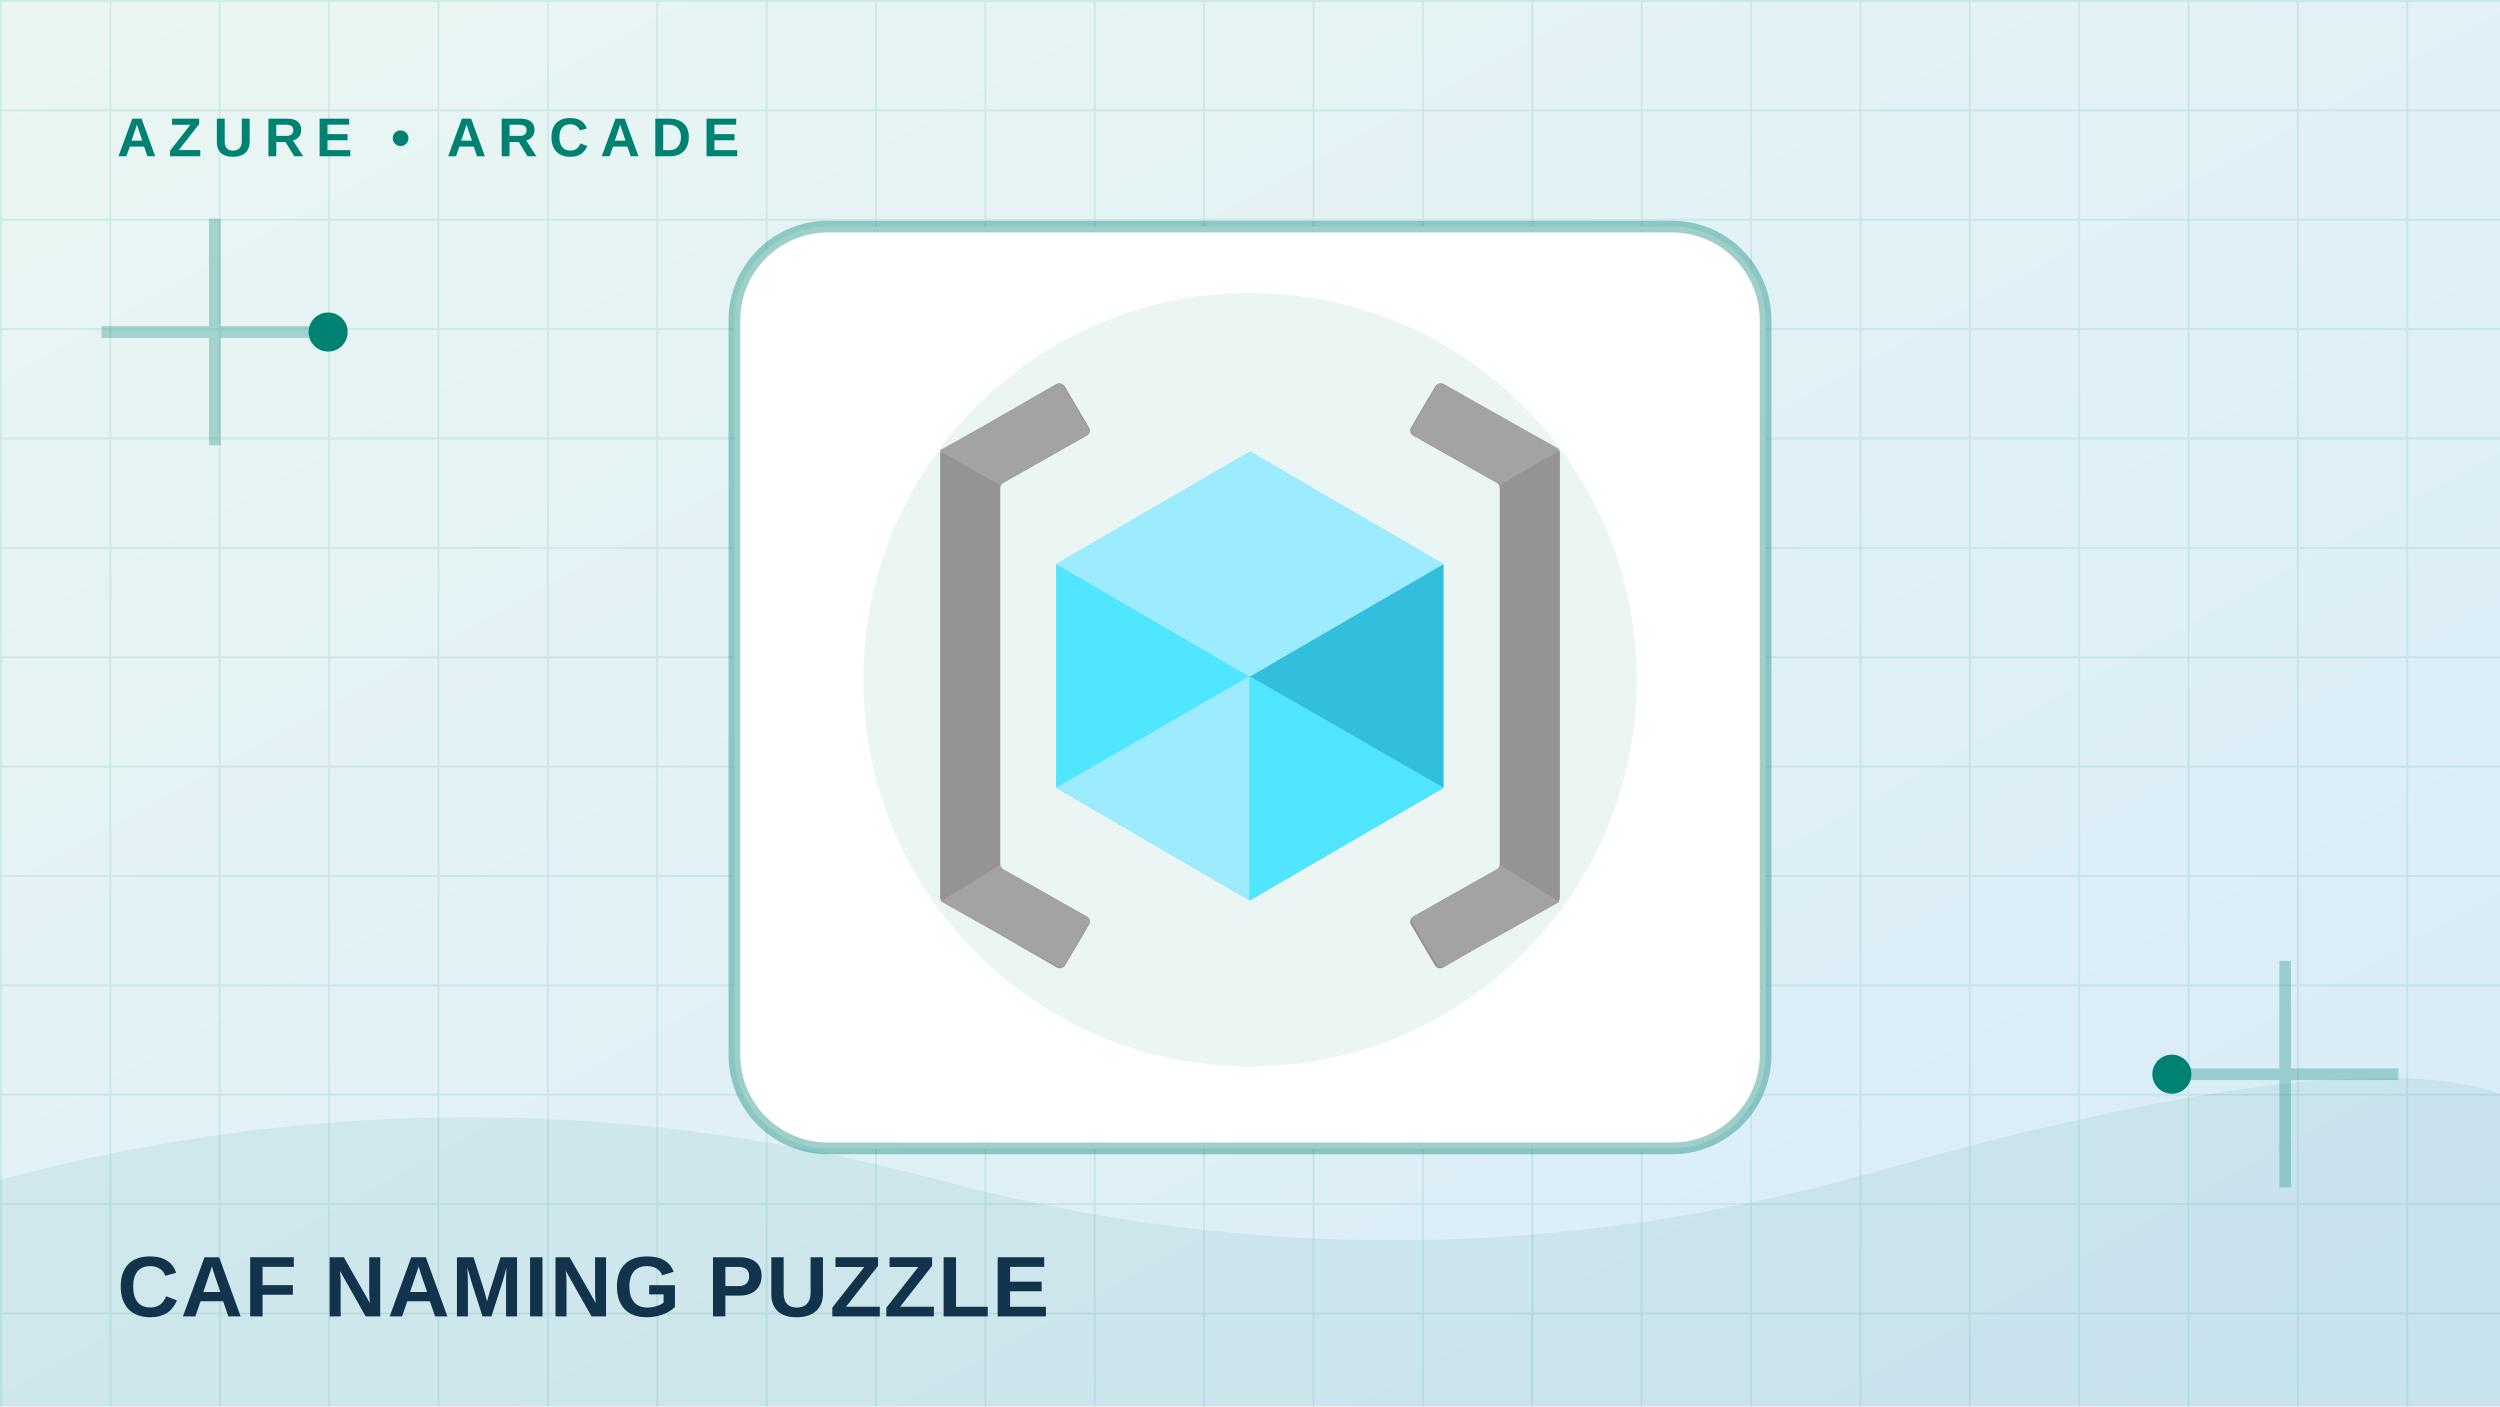
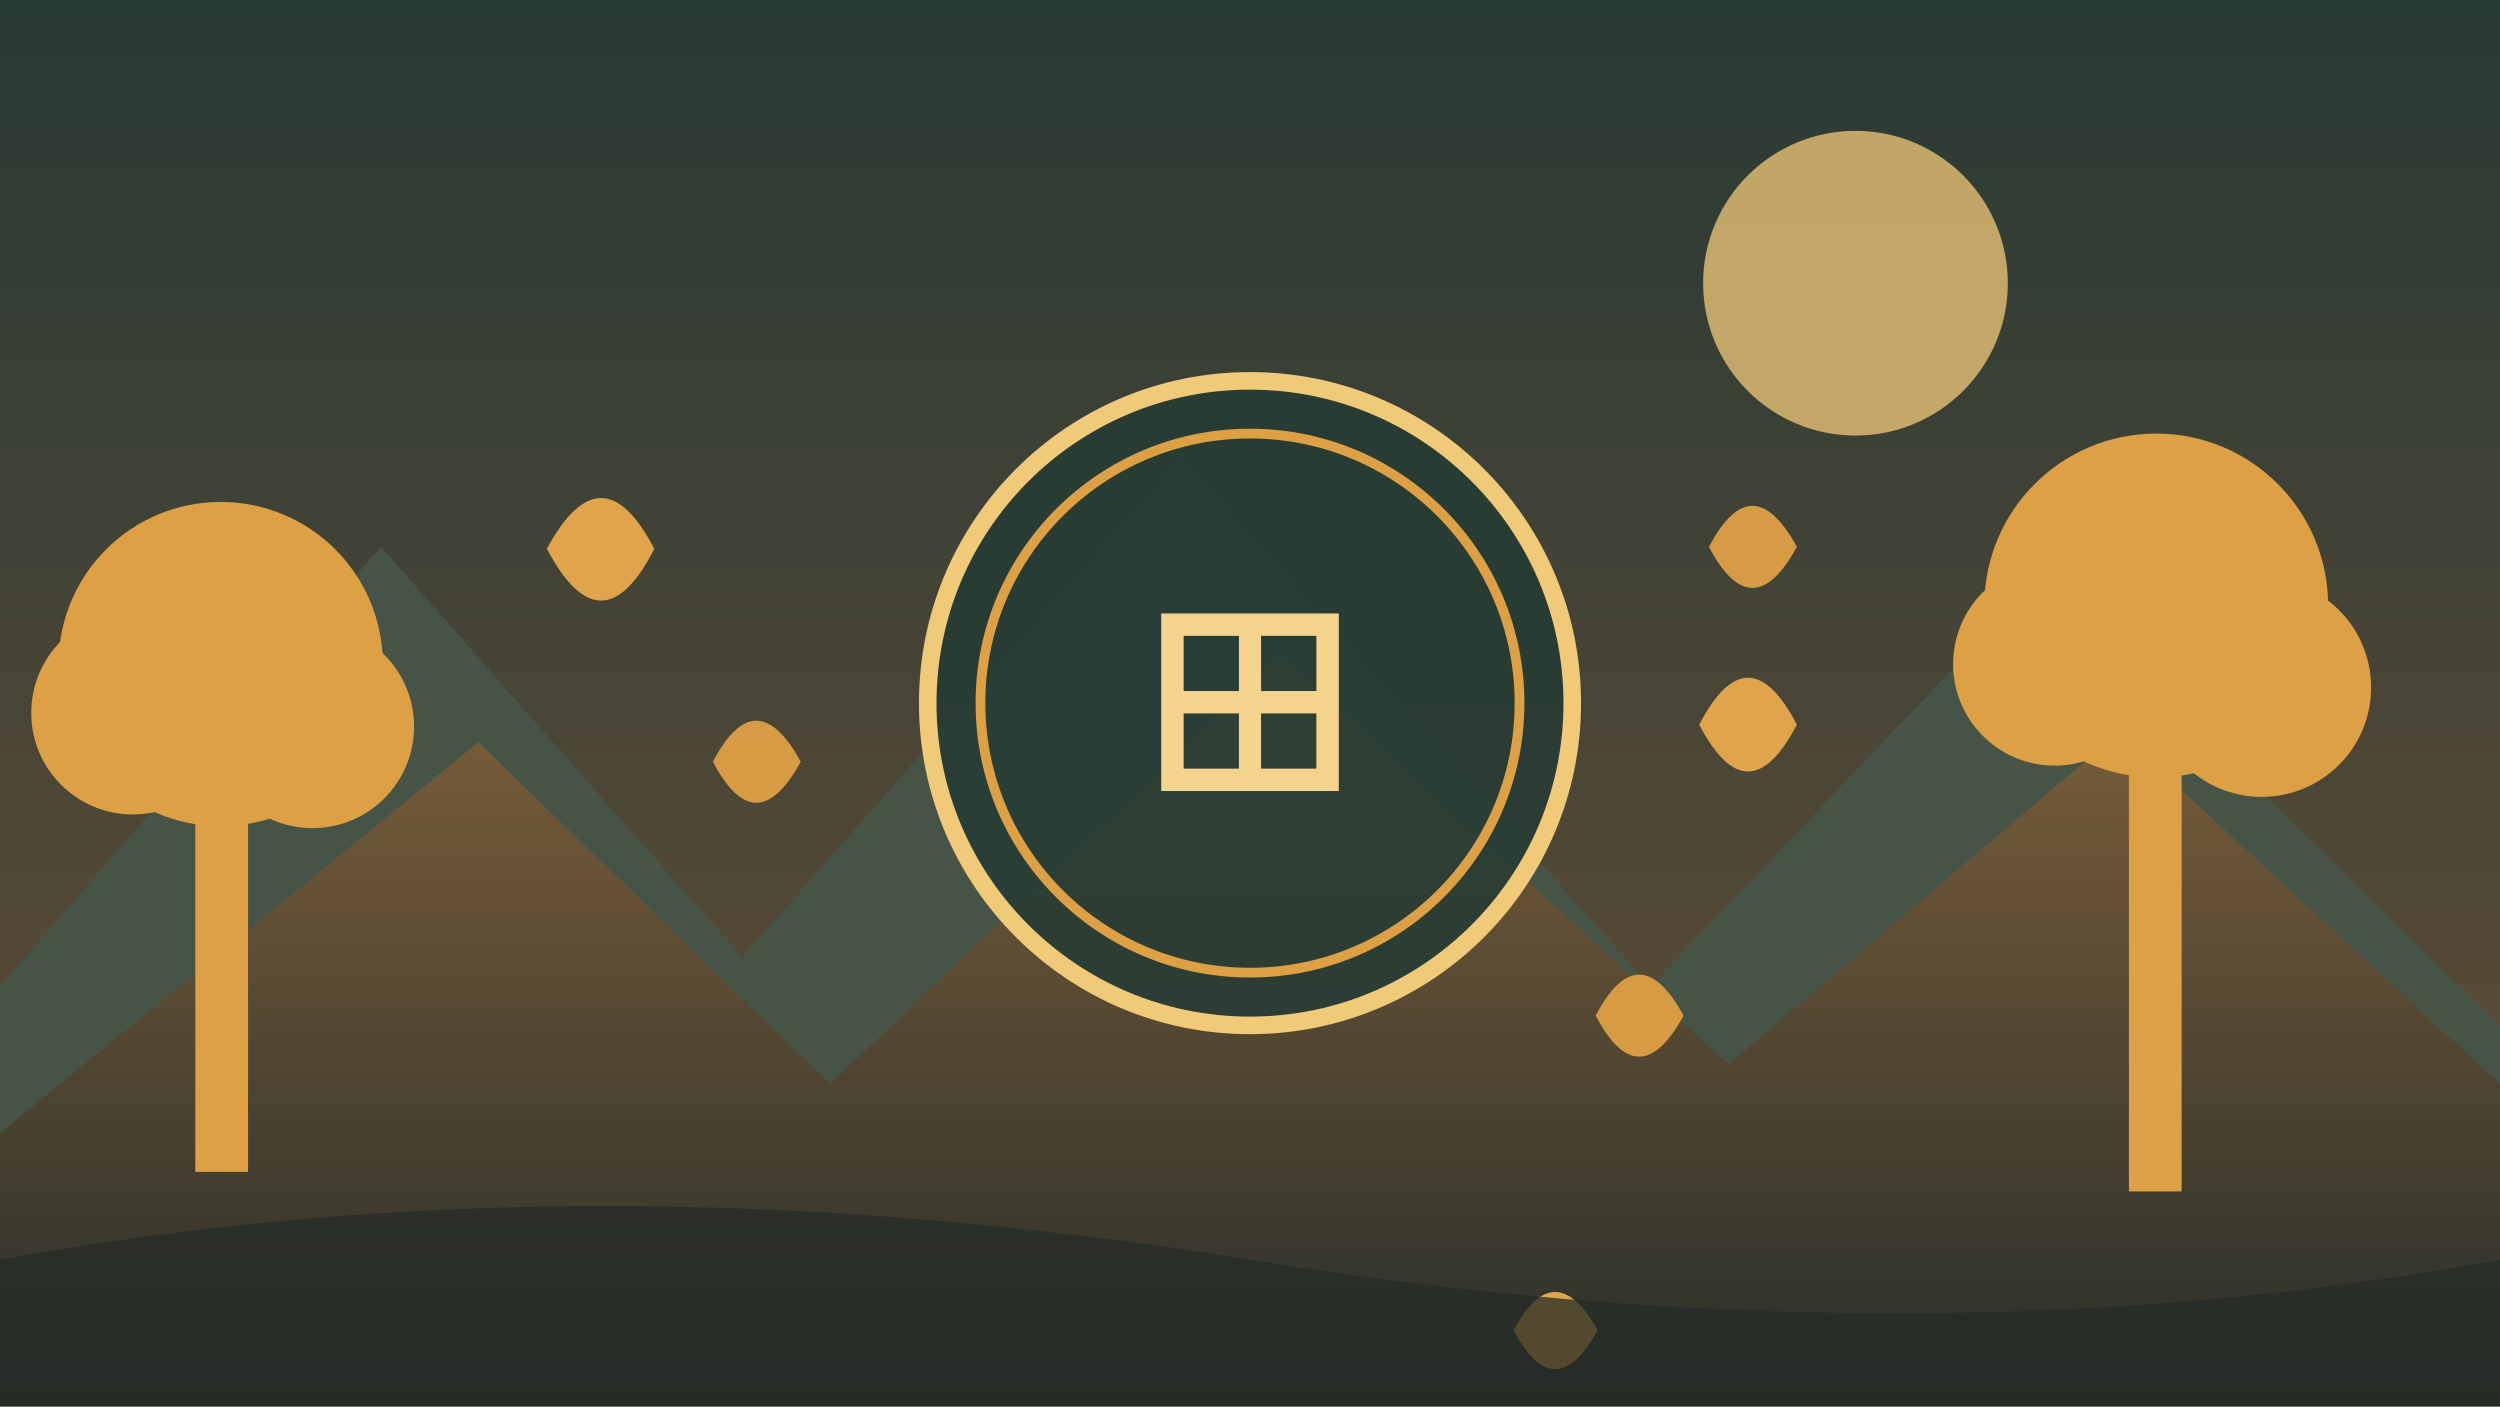
- <svg xmlns="http://www.w3.org/2000/svg" width="640" height="360" viewBox="0 0 640 360" role="img" aria-label="CAF NAMING PUZZLE with Azure RESOURCE GROUPS icon">
+ <svg xmlns="http://www.w3.org/2000/svg" viewBox="0 0 1280 720">
  <defs>
-     <linearGradient id="bg" x2="1" y2="1">
-       <stop stop-color="#eaf6f3" />
-       <stop offset="1" stop-color="#d7ebf8" />
+     <linearGradient id="s" x2="0" y2="1">
+       <stop stop-color="#283a35" />
+       <stop offset="1" stop-color="#695037" />
    </linearGradient>
-     <pattern id="grid" width="28" height="28" patternUnits="userSpaceOnUse">
-       <path d="M28 0H0V28" fill="none" stroke="#008272" stroke-opacity=".1" stroke-width="1" />
-     </pattern>
+     <linearGradient id="g" x2="0" y2="1">
+       <stop stop-color="#80613b" />
+       <stop offset="1" stop-color="#282e29" />
+     </linearGradient>
  </defs>
-   <rect width="640" height="360" fill="url(#bg)" />
-   <rect width="640" height="360" fill="url(#grid)" />
-   <path d="M0 302Q120 270 240 302T480 300T640 280V360H0Z" fill="#008272" fill-opacity=".08" />
-   <rect x="188" y="58" width="264" height="236" rx="24" fill="#fff" stroke="#008272" stroke-opacity=".38" stroke-width="3" />
-   <circle cx="320" cy="174" r="99" fill="#008272" fill-opacity=".08" />
-   <svg x="236" y="89" width="168" height="168" viewBox="0, 0, 18, 18" preserveAspectRatio="xMidYMid meet">
-     <g>
-       <g>
-         <path d="M0.5 15.08 a0.16 0.16 0 0 0 0.08 0.14 l1.16 0.65 L3.7 17 a0.17 0.17 0 0 0 0.23 -0.06 l0.66 -1.12 a0.16 0.16 0 0 0 -0.06 -0.21 l-2.3 -1.3 a0.17 0.17 0 0 1 -0.08 -0.14 V3.85 a0.16 0.16 0 0 1 0.08 -0.14 l2.3 -1.3 a0.16 0.16 0 0 0 0.06 -0.21 L3.93 1.08 A0.17 0.17 0 0 0 3.7 1 L1.78 2.11 l-1.2 0.67 a0.16 0.16 0 0 0 -0.08 0.14 V15.08 Z" style="fill:#949494;" />
-         <path d="M2.14 3.77 l0.06 -0.06 l2.3 -1.3 a0.14 0.14 0 0 0 0.06 -0.21 L3.9 1.08 A0.15 0.15 0 0 0 3.68 1 L1.75 2.11 L0.56 2.78 s-0.05 0 -0.06 0.06 l0.9 0.51 Z" style="fill:#A3A3A3;" />
-         <path d="M4.5 15.59 l-2.3 -1.3 a0.22 0.22 0 0 1 -0.07 -0.09 l-1.62 1 l0.05 0 l1.15 0.65 l2 1.11 a0.15 0.15 0 0 0 0.22 -0.06 l0.66 -1.12 A0.14 0.14 0 0 0 4.5 15.59 Z" style="fill:#A3A3A3;" />
-       </g>
-       <path d="M17.5 15.08 a0.16 0.16 0 0 1 -0.08 0.14 l-1.16 0.65 L14.3 17 a0.17 0.17 0 0 1 -0.23 -0.06 l-0.66 -1.12 a0.16 0.16 0 0 1 0.06 -0.21 l2.3 -1.3 a0.17 0.17 0 0 0 0.08 -0.14 V3.85 a0.16 0.16 0 0 0 -0.08 -0.14 l-2.3 -1.3 a0.16 0.16 0 0 1 -0.06 -0.21 l0.66 -1.12 A0.17 0.17 0 0 1 14.3 1 l1.92 1.09 l1.2 0.67 a0.16 0.16 0 0 1 0.08 0.14 V15.08 Z" style="fill:#949494;" />
-       <path d="M15.86 3.77 l-0.06 -0.06 l-2.3 -1.3 a0.14 0.14 0 0 1 -0.06 -0.21 l0.66 -1.12 A0.15 0.15 0 0 1 14.32 1 l1.93 1.09 l1.19 0.67 s0 0 0.06 0.06 l-0.9 0.51 Z" style="fill:#A3A3A3;" />
-       <path d="M13.5 15.59 l2.3 -1.3 a0.22 0.22 0 0 0 0.07 -0.09 l1.62 1 l0 0 l-1.15 0.65 l-2 1.11 a0.15 0.15 0 0 1 -0.22 -0.06 l-0.66 -1.12 A0.14 0.14 0 0 1 13.5 15.59 Z" style="fill:#A3A3A3;" />
-       <polygon points="14.31,5.93 14.31,12.07 8.99,15.16 8.99,9.01 14.31,5.93" style="fill:#32BEDD;" />
-       <polygon points="14.31,5.93 9,9.02 3.68,5.93 9,2.84 14.31,5.93" style="fill:#9CEBFF;" />
-       <polygon points="8.99,9.02 8.99,15.16 3.68,12.07 3.68,5.93 8.99,9.02" style="fill:#50E6FF;" />
-       <polygon points="3.68,12.07 8.99,9.01 8.99,15.16 3.68,12.07" style="fill:#9CEBFF;" />
-       <polygon points="14.31,12.07 8.99,9.01 8.99,15.16 14.31,12.07" style="fill:#50E6FF;" />
-     </g>
-   </svg>
-   <path d="M26 85h58m-29-29v58M556 275h58m-29-29v58" stroke="#008272" stroke-opacity=".3" stroke-width="3" />
-   <circle cx="84" cy="85" r="5" fill="#008272" />
-   <circle cx="556" cy="275" r="5" fill="#008272" />
-   <text x="30" y="40" fill="#008272" font-family="Arial,sans-serif" font-size="14" font-weight="700" letter-spacing="3">AZURE • ARCADE</text>
-   <text x="30" y="337" fill="#12334c" font-family="Arial,sans-serif" font-size="22" font-weight="700" letter-spacing=".4">CAF NAMING PUZZLE</text>
+   <rect width="1280" height="720" fill="url(#s)" />
+   <circle cx="950" cy="145" r="78" fill="#f1ca79" opacity=".75" />
+   <path d="M0 505 195 280l185 210 225-255 240 270 200-210 235 230v195H0z" fill="#465448" />
+   <path d="M0 580 245 380l180 175 230-220 230 210 200-170 195 180v165H0z" fill="url(#g)" />
+   <g fill="#dda044">
+     <path d="M100 600V370h27v230z" />
+     <circle cx="113" cy="340" r="83" />
+     <circle cx="68" cy="365" r="52" />
+     <circle cx="160" cy="372" r="52" />
+     <path d="M1090 610V340h27v270z" />
+     <circle cx="1104" cy="310" r="88" />
+     <circle cx="1052" cy="340" r="52" />
+     <circle cx="1158" cy="352" r="56" />
+   </g>
+   <g fill="#e0a44c">
+     <path d="M280 281q28-52 55 0-27 53-55 0zm590 90q25-48 50 0-25 48-50 0zm-95 310q21-39 43 0-22 40-43 0z" />
+   </g>
+   <circle cx="640" cy="360" r="165" fill="#263b35" fill-opacity=".88" stroke="#f0c979" stroke-width="9" />
+   <circle cx="640" cy="360" r="138" fill="none" stroke="#dda044" stroke-width="5" />
+   <text x="640" y="405" text-anchor="middle" font-family="Georgia,serif" font-size="145" fill="#f4d38d">⊞</text>
+   <g fill="#dda044" opacity=".95">
+     <path d="M365 390q22-42 45 0-23 42-45 0zm510-110q22-42 45 0-23 42-45 0zm-58 240q22-42 45 0-23 42-45 0z" />
+   </g>
+   <path d="M0 645q300-55 640 0t640 0v75H0z" fill="#242b26" opacity=".75" />
</svg>
